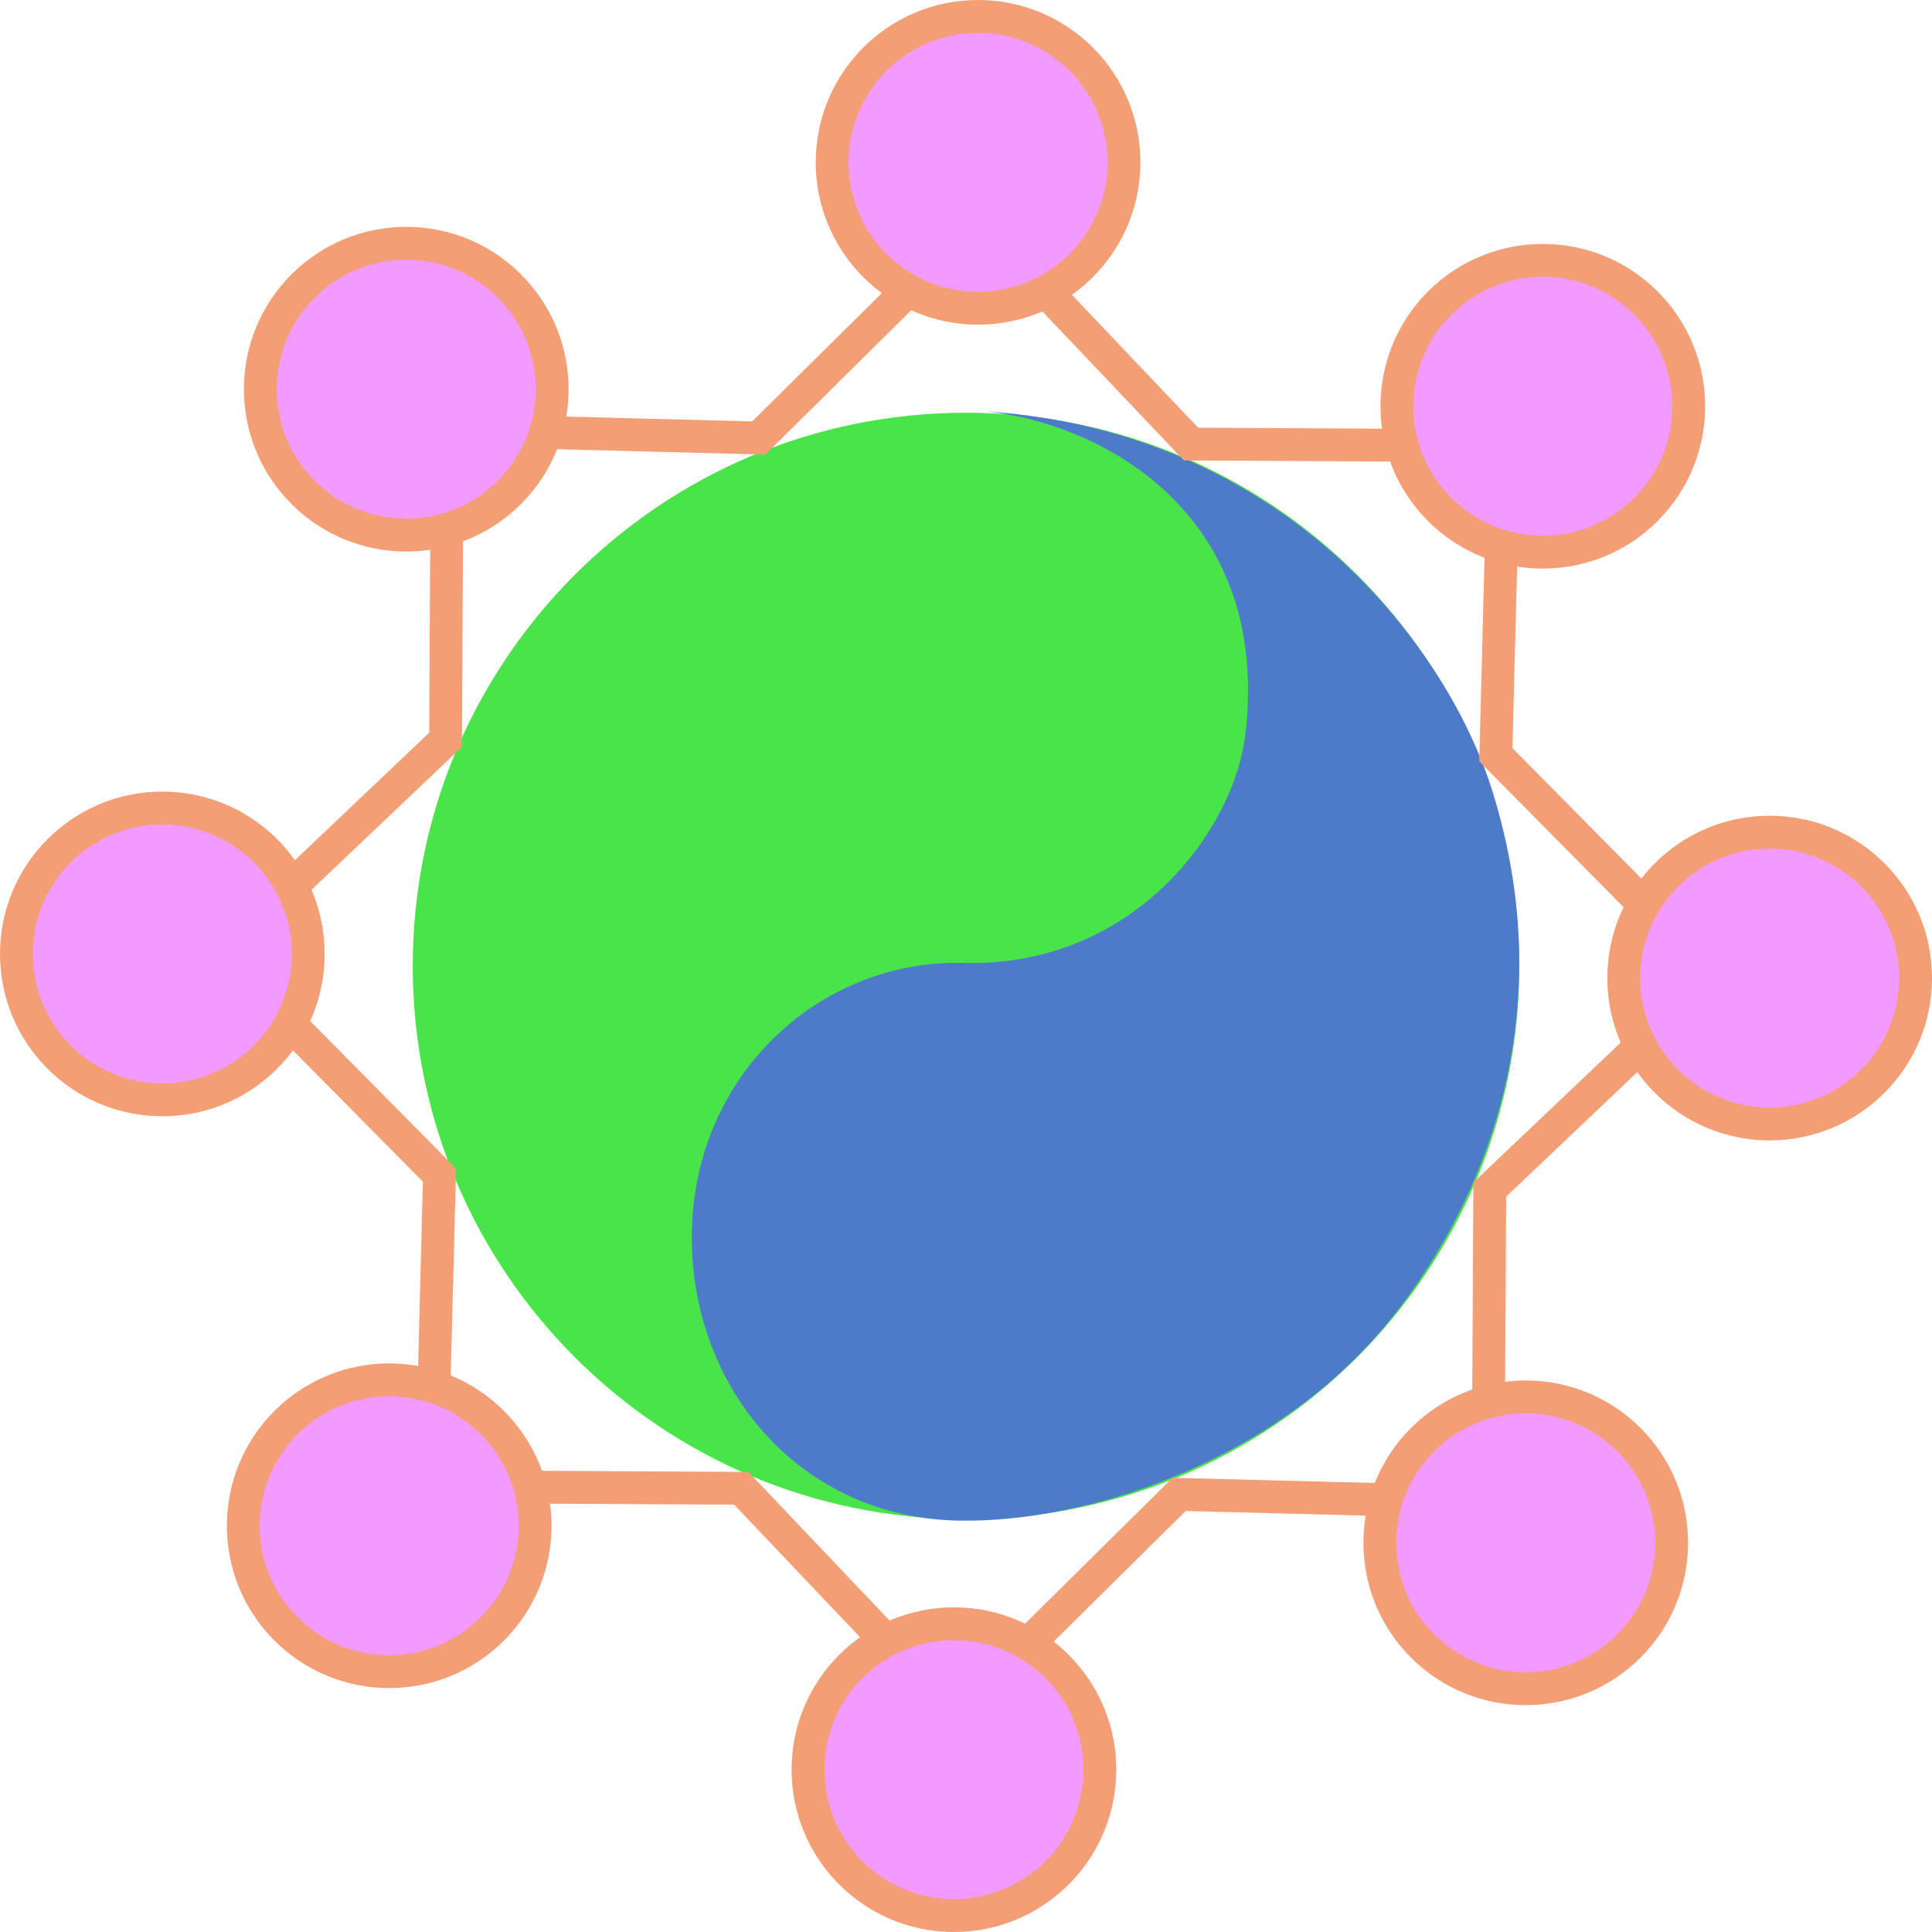
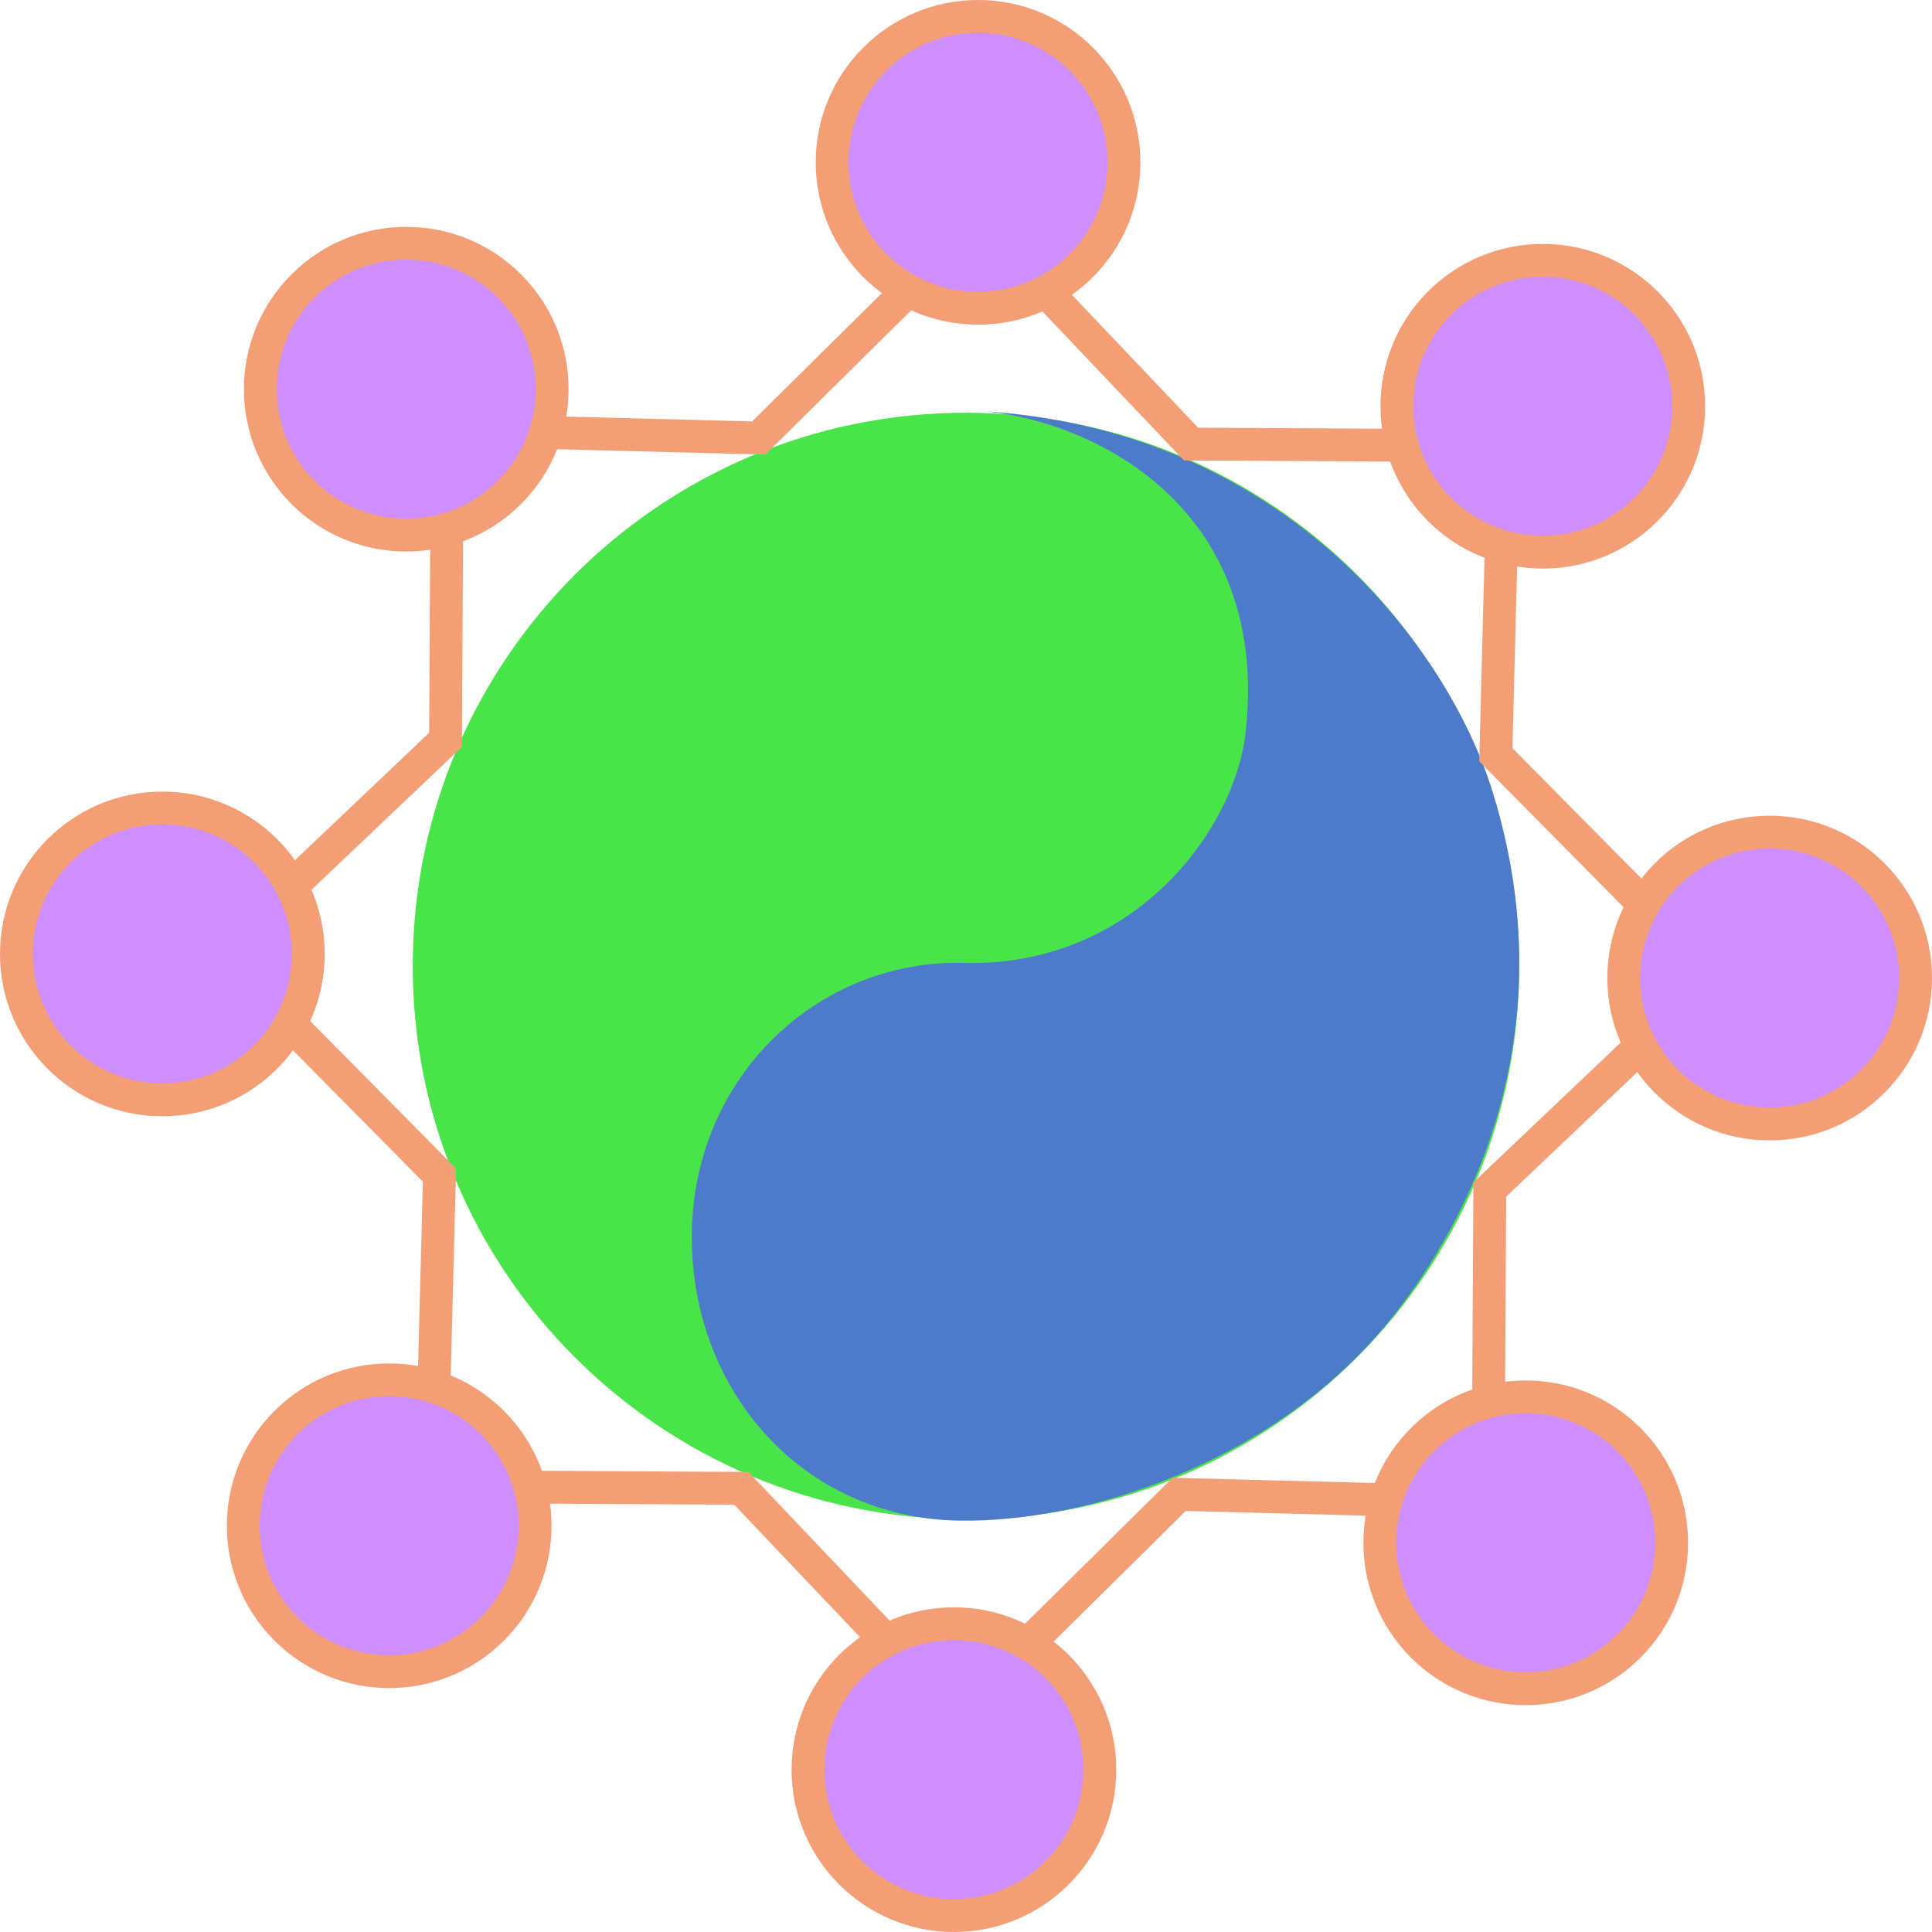
<svg xmlns="http://www.w3.org/2000/svg" xmlns:xlink="http://www.w3.org/1999/xlink" width="529.603" height="529.603" id="svg2" version="1.1">
  <defs id="defs4">
    <clipPath clipPathUnits="userSpaceOnUse" id="clipPath3034">
      <rect style="fill:none;stroke:#000000;stroke-width:8;stroke-miterlimit:4;stroke-opacity:1;stroke-dasharray:none" id="rect3036" width="160" height="320" x="200" y="212.362" />
    </clipPath>
    <clipPath clipPathUnits="userSpaceOnUse" id="clipPath3040">
      <rect style="fill:none;stroke:#000000;stroke-width:8;stroke-miterlimit:4;stroke-opacity:1;stroke-dasharray:none" id="rect3042" width="280" height="720" x="80" y="172.362" />
    </clipPath>
    <clipPath clipPathUnits="userSpaceOnUse" id="clipPath3034-7">
      <rect style="fill:none;stroke:#000000;stroke-width:8;stroke-miterlimit:4;stroke-opacity:1;stroke-dasharray:none" id="rect3036-3" width="160" height="320" x="200" y="212.362" />
    </clipPath>
    <clipPath clipPathUnits="userSpaceOnUse" id="clipPath3034-4">
      <rect style="fill:none;stroke:#000000;stroke-width:8;stroke-miterlimit:4;stroke-opacity:1;stroke-dasharray:none" id="rect3036-7" width="160" height="320" x="200" y="212.362" />
    </clipPath>
    <clipPath clipPathUnits="userSpaceOnUse" id="clipPath3040-6">
      <rect style="fill:none;stroke:#000000;stroke-width:8;stroke-miterlimit:4;stroke-opacity:1;stroke-dasharray:none" id="rect3042-0" width="280" height="720" x="80" y="172.362" />
    </clipPath>
    <clipPath clipPathUnits="userSpaceOnUse" id="clipPath3040-6-4">
      <rect style="fill:none;stroke:#000000;stroke-width:8;stroke-miterlimit:4;stroke-opacity:1;stroke-dasharray:none" id="rect3042-0-3" width="280" height="720" x="80" y="172.362" />
    </clipPath>
    <clipPath clipPathUnits="userSpaceOnUse" id="clipPath3040-3">
      <rect style="fill:none;stroke:#000000;stroke-width:8;stroke-miterlimit:4;stroke-opacity:1;stroke-dasharray:none" id="rect3042-6" width="280" height="720" x="80" y="172.362" />
    </clipPath>
  </defs>
  <g id="layer1" transform="translate(-93.31052,-245.9169)">
-     <g id="g4231" style="fill:#f29aff;fill-opacity:1;stroke:#f39e75;stroke-width:9;stroke-miterlimit:4;stroke-opacity:1;stroke-dasharray:none">
-       <path transform="translate(657.8105,55.05032)" d="m -480,452.362 c 0,22.091 -17.909,40 -40,40 -22.091,0 -40,-17.909 -40,-40 0,-22.091 17.909,-40 40,-40 22.091,0 40,17.909 40,40 z" id="path3180" style="fill:#f29aff;fill-opacity:1;stroke:#f39e75;stroke-width:9;stroke-miterlimit:4;stroke-opacity:1;stroke-dasharray:none" />
-       <path transform="translate(1098.414,61.66208)" d="m -480,452.362 c 0,22.091 -17.909,40 -40,40 -22.091,0 -40,-17.909 -40,-40 0,-22.091 17.909,-40 40,-40 22.091,0 40,17.909 40,40 z" id="path3180-9" style="fill:#f29aff;fill-opacity:1;stroke:#f39e75;stroke-width:9;stroke-miterlimit:4;stroke-opacity:1;stroke-dasharray:none" />
-       <path transform="matrix(0,1,-1,0,813.7801,810.4169)" d="m -480,452.362 c 0,22.091 -17.909,40 -40,40 -22.091,0 -40,-17.909 -40,-40 0,-22.091 17.909,-40 40,-40 22.091,0 40,17.909 40,40 z" id="path3180-6" style="fill:#f29aff;fill-opacity:1;stroke:#f39e75;stroke-width:9;stroke-miterlimit:4;stroke-opacity:1;stroke-dasharray:none" />
-       <path transform="matrix(0,1,-1,0,807.1683,1251.02)" d="m -480,452.362 c 0,22.091 -17.909,40 -40,40 -22.091,0 -40,-17.909 -40,-40 0,-22.091 17.909,-40 40,-40 22.091,0 40,17.909 40,40 z" id="path3180-9-1" style="fill:#f29aff;fill-opacity:1;stroke:#f39e75;stroke-width:9;stroke-miterlimit:4;stroke-opacity:1;stroke-dasharray:none" />
-       <path transform="matrix(0.7071068,-0.7071068,0.7071068,0.7071068,247.8249,-23.40644)" d="m -480,452.362 c 0,22.091 -17.909,40 -40,40 -22.091,0 -40,-17.909 -40,-40 0,-22.091 17.909,-40 40,-40 22.091,0 40,17.909 40,40 z" id="path3180-7" style="fill:#f29aff;fill-opacity:1;stroke:#f39e75;stroke-width:9;stroke-miterlimit:4;stroke-opacity:1;stroke-dasharray:none" />
-       <path transform="matrix(0.7071068,-0.7071068,0.7071068,0.7071068,564.0534,-330.2846)" d="m -480,452.362 c 0,22.091 -17.909,40 -40,40 -22.091,0 -40,-17.909 -40,-40 0,-22.091 17.909,-40 40,-40 22.091,0 40,17.909 40,40 z" id="path3180-9-8" style="fill:#f29aff;fill-opacity:1;stroke:#f39e75;stroke-width:9;stroke-miterlimit:4;stroke-opacity:1;stroke-dasharray:none" />
-       <path transform="matrix(0.7071068,0.7071068,-0.7071068,0.7071068,892.2368,400.4313)" d="m -480,452.362 c 0,22.091 -17.909,40 -40,40 -22.091,0 -40,-17.909 -40,-40 0,-22.091 17.909,-40 40,-40 22.091,0 40,17.909 40,40 z" id="path3180-6-2" style="fill:#f29aff;fill-opacity:1;stroke:#f39e75;stroke-width:9;stroke-miterlimit:4;stroke-opacity:1;stroke-dasharray:none" />
-       <path transform="matrix(0.7071068,0.7071068,-0.7071068,0.7071068,1199.115,716.6598)" d="m -480,452.362 c 0,22.091 -17.909,40 -40,40 -22.091,0 -40,-17.909 -40,-40 0,-22.091 17.909,-40 40,-40 22.091,0 40,17.909 40,40 z" id="path3180-9-1-5" style="fill:#f29aff;fill-opacity:1;stroke:#f39e75;stroke-width:9;stroke-miterlimit:4;stroke-opacity:1;stroke-dasharray:none" />
+     <g id="g4231" style="fill:#cf8eff;fill-opacity:1;stroke:#f39e75;stroke-width:9;stroke-miterlimit:4;stroke-opacity:1;stroke-dasharray:none">
+       <path transform="translate(657.8105,55.05032)" d="m -480,452.362 c 0,22.091 -17.909,40 -40,40 -22.091,0 -40,-17.909 -40,-40 0,-22.091 17.909,-40 40,-40 22.091,0 40,17.909 40,40 z" id="path3180" style="fill:#cf8eff;fill-opacity:1;stroke:#f39e75;stroke-width:9;stroke-miterlimit:4;stroke-opacity:1;stroke-dasharray:none" />
+       <path transform="translate(1098.414,61.66208)" d="m -480,452.362 c 0,22.091 -17.909,40 -40,40 -22.091,0 -40,-17.909 -40,-40 0,-22.091 17.909,-40 40,-40 22.091,0 40,17.909 40,40 z" id="path3180-9" style="fill:#cf8eff;fill-opacity:1;stroke:#f39e75;stroke-width:9;stroke-miterlimit:4;stroke-opacity:1;stroke-dasharray:none" />
+       <path transform="matrix(0,1,-1,0,813.7801,810.4169)" d="m -480,452.362 c 0,22.091 -17.909,40 -40,40 -22.091,0 -40,-17.909 -40,-40 0,-22.091 17.909,-40 40,-40 22.091,0 40,17.909 40,40 z" id="path3180-6" style="fill:#cf8eff;fill-opacity:1;stroke:#f39e75;stroke-width:9;stroke-miterlimit:4;stroke-opacity:1;stroke-dasharray:none" />
+       <path transform="matrix(0,1,-1,0,807.1683,1251.02)" d="m -480,452.362 c 0,22.091 -17.909,40 -40,40 -22.091,0 -40,-17.909 -40,-40 0,-22.091 17.909,-40 40,-40 22.091,0 40,17.909 40,40 z" id="path3180-9-1" style="fill:#cf8eff;fill-opacity:1;stroke:#f39e75;stroke-width:9;stroke-miterlimit:4;stroke-opacity:1;stroke-dasharray:none" />
+       <path transform="matrix(0.7071068,-0.7071068,0.7071068,0.7071068,247.8249,-23.40644)" d="m -480,452.362 c 0,22.091 -17.909,40 -40,40 -22.091,0 -40,-17.909 -40,-40 0,-22.091 17.909,-40 40,-40 22.091,0 40,17.909 40,40 z" id="path3180-7" style="fill:#cf8eff;fill-opacity:1;stroke:#f39e75;stroke-width:9;stroke-miterlimit:4;stroke-opacity:1;stroke-dasharray:none" />
+       <path transform="matrix(0.7071068,-0.7071068,0.7071068,0.7071068,564.0534,-330.2846)" d="m -480,452.362 c 0,22.091 -17.909,40 -40,40 -22.091,0 -40,-17.909 -40,-40 0,-22.091 17.909,-40 40,-40 22.091,0 40,17.909 40,40 z" id="path3180-9-8" style="fill:#cf8eff;fill-opacity:1;stroke:#f39e75;stroke-width:9;stroke-miterlimit:4;stroke-opacity:1;stroke-dasharray:none" />
+       <path transform="matrix(0.7071068,0.7071068,-0.7071068,0.7071068,892.2368,400.4313)" d="m -480,452.362 c 0,22.091 -17.909,40 -40,40 -22.091,0 -40,-17.909 -40,-40 0,-22.091 17.909,-40 40,-40 22.091,0 40,17.909 40,40 z" id="path3180-6-2" style="fill:#cf8eff;fill-opacity:1;stroke:#f39e75;stroke-width:9;stroke-miterlimit:4;stroke-opacity:1;stroke-dasharray:none" />
+       <path transform="matrix(0.7071068,0.7071068,-0.7071068,0.7071068,1199.115,716.6598)" d="m -480,452.362 c 0,22.091 -17.909,40 -40,40 -22.091,0 -40,-17.909 -40,-40 0,-22.091 17.909,-40 40,-40 22.091,0 40,17.909 40,40 z" id="path3180-9-1-5" style="fill:#cf8eff;fill-opacity:1;stroke:#f39e75;stroke-width:9;stroke-miterlimit:4;stroke-opacity:1;stroke-dasharray:none" />
    </g>
    <path d="m 509.768,510.718 c 0,83.757 -67.899,151.656 -151.656,151.656 -83.757,0 -151.656,-67.899 -151.656,-151.656 0,-83.757 67.899,-151.656 151.656,-151.656 83.757,0 151.656,67.899 151.656,151.656 z" style="fill:#49e449;fill-opacity:1;stroke:none" id="path2994-1" />
    <path style="fill:#4d7bc9;fill-opacity:1;stroke:none" d="m 356.33,662.758 c -43.084,-0.675 -73.448,-35.608 -73.382,-77.83 0.068,-43.974 34.872,-76.075 74.494,-75.05 46.688,1.208 74.212,-36.393 77.274,-62.82 7.034,-60.702 -39.722,-85.152 -71.159,-88.393 82.325,5.611 126.707,64.695 138.982,104.514 22.793,73.938 -14.189,127.978 -30.02,146.765 -31.016,36.807 -81.15,53.362 -116.189,52.813 z" id="path4557" />
    <g id="g4830" style="stroke:#f39e75;stroke-width:9;stroke-miterlimit:4;stroke-opacity:1;stroke-dasharray:none">
      <g id="g4820" style="stroke:#f39e75;stroke-width:9;stroke-miterlimit:4;stroke-opacity:1;stroke-dasharray:none">
        <g id="g4792" style="stroke:#f39e75;stroke-width:9;stroke-miterlimit:4;stroke-opacity:1;stroke-dasharray:none">
          <path id="path4758" d="m 238.548,653.576 57.97,0.32 39.718,41.823" style="fill:none;stroke:#f39e75;stroke-width:9;stroke-linecap:butt;stroke-linejoin:miter;stroke-miterlimit:4;stroke-opacity:1;stroke-dasharray:none" />
          <path id="path4758-6" d="m 477.762,367.965 -57.97,-0.32 -39.718,-41.823" style="fill:none;stroke:#f39e75;stroke-width:9;stroke-linecap:butt;stroke-linejoin:miter;stroke-miterlimit:4;stroke-opacity:1;stroke-dasharray:none" />
        </g>
        <g id="g4792-6" transform="matrix(0.7071068,0.7071068,-0.7071068,0.7071068,466.4812,-104.0042)" style="stroke:#f39e75;stroke-width:9;stroke-miterlimit:4;stroke-opacity:1;stroke-dasharray:none">
          <path id="path4758-3" d="m 238.548,653.576 57.97,0.32 39.718,41.823" style="fill:none;stroke:#f39e75;stroke-width:9;stroke-linecap:butt;stroke-linejoin:miter;stroke-miterlimit:4;stroke-opacity:1;stroke-dasharray:none" />
          <path id="path4758-6-4" d="m 477.762,367.965 -57.97,-0.32 -39.718,-41.823" style="fill:none;stroke:#f39e75;stroke-width:9;stroke-linecap:butt;stroke-linejoin:miter;stroke-miterlimit:4;stroke-opacity:1;stroke-dasharray:none" />
        </g>
      </g>
      <use height="1052.362" width="744.094" transform="matrix(0,1,-1,0,869.3362,152.2052)" id="use4828" xlink:href="#g4820" y="0" x="0" style="stroke:#f39e75;stroke-width:9;stroke-miterlimit:4;stroke-opacity:1;stroke-dasharray:none" />
    </g>
  </g>
</svg>
